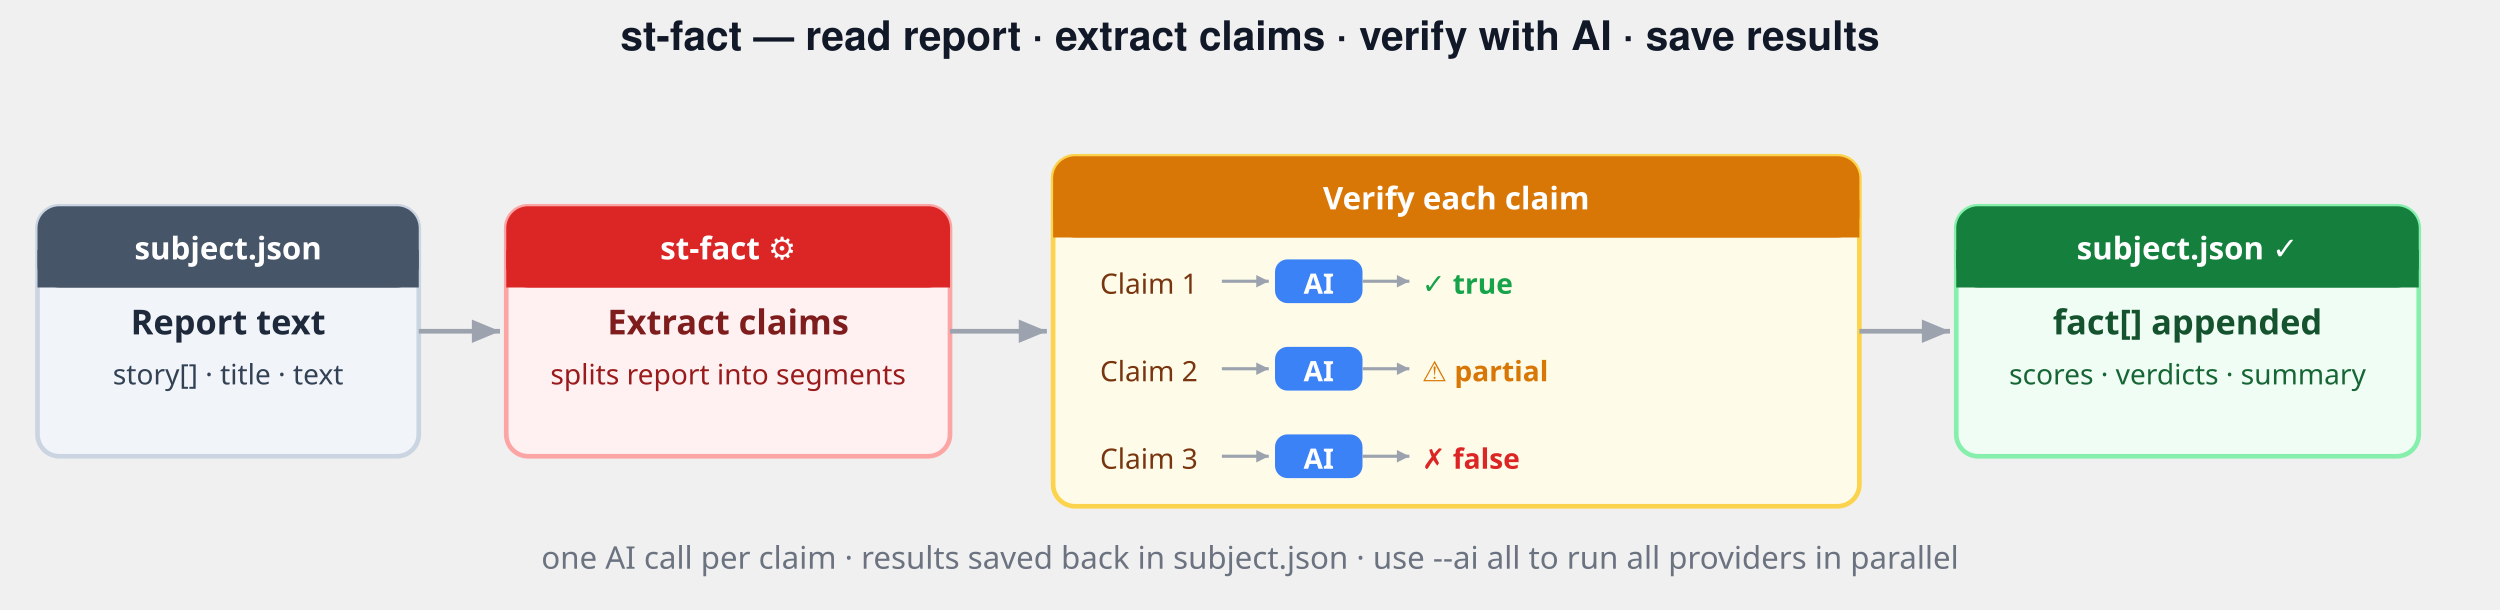
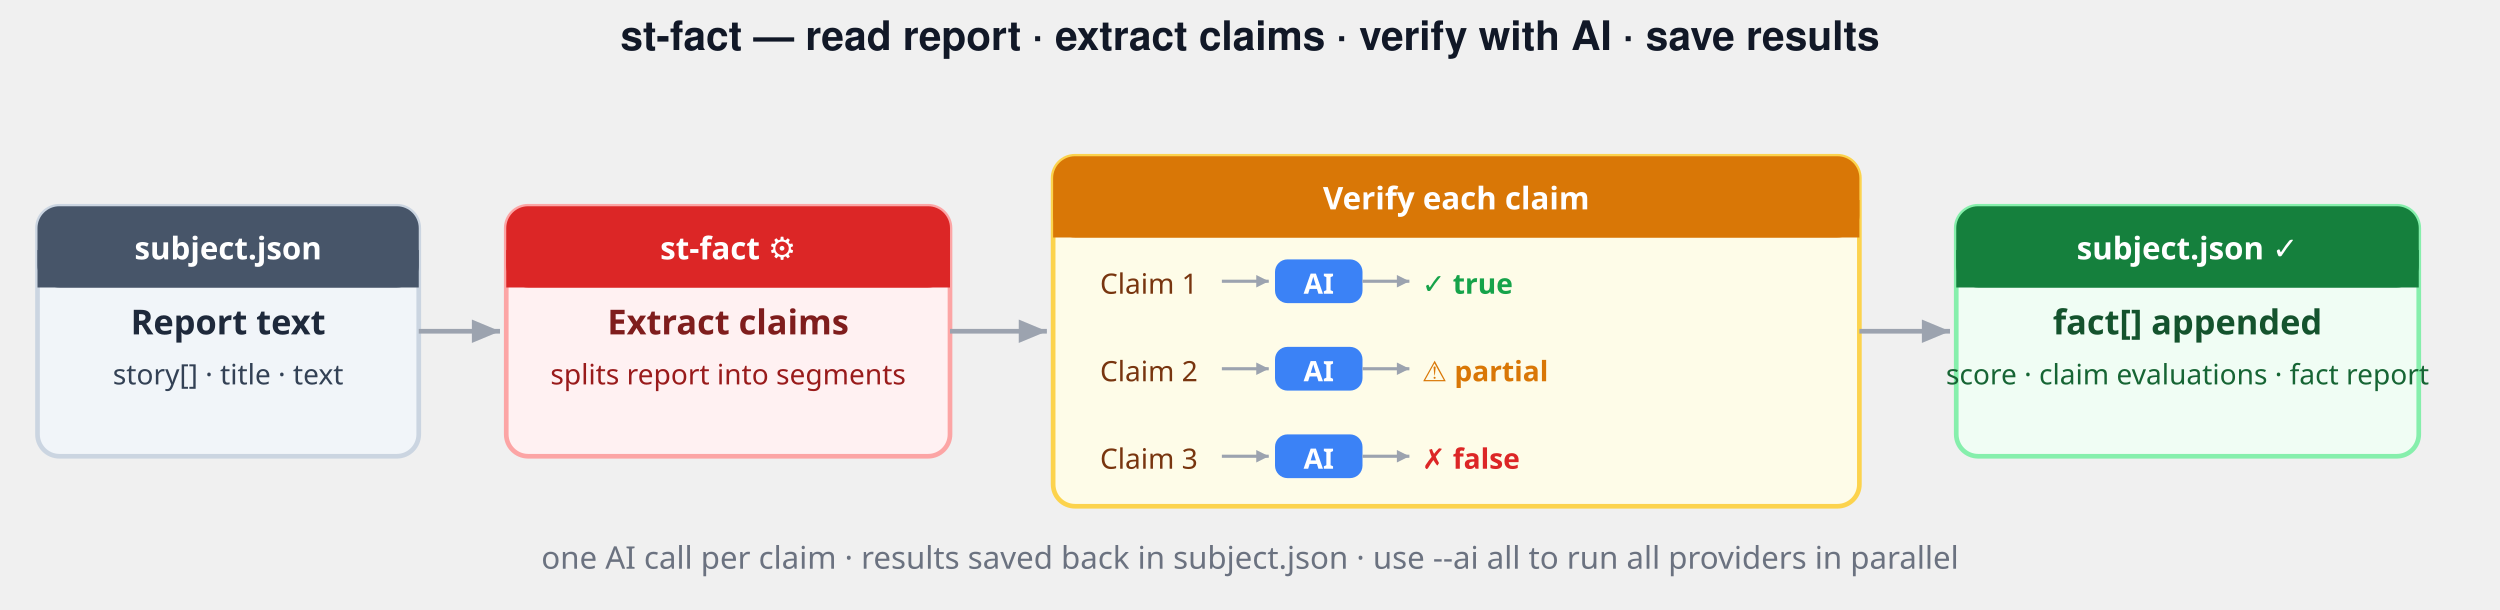
<svg xmlns="http://www.w3.org/2000/svg" width="800" height="195" viewBox="0 0 800 195">
  <defs>
    <marker id="arr" markerWidth="7" markerHeight="7" refX="6" refY="3.5" orient="auto">
      <path d="M0,1 L6,3.5 L0,6 Z" fill="#9ca3af" />
    </marker>
    <marker id="arrSm" markerWidth="5" markerHeight="5" refX="4" refY="2.5" orient="auto">
      <path d="M0,0.5 L4,2.5 L0,4.5 Z" fill="#9ca3af" />
    </marker>
  </defs>
  <text x="400" y="16" text-anchor="middle" font-family="ui-sans-serif,system-ui,-apple-system,Helvetica,Arial,sans-serif" font-size="13" font-weight="600" fill="#111827">
    st-fact — read report · extract claims · verify with AI · save results
  </text>
  <rect x="12" y="66" width="122" height="80" rx="7" fill="#f1f5f9" stroke="#cbd5e1" stroke-width="1.5" />
  <rect x="12" y="66" width="122" height="26" rx="7" fill="#475569" />
  <rect x="12" y="80" width="122" height="12" fill="#475569" />
  <text x="73" y="83" text-anchor="middle" font-family="ui-sans-serif,system-ui,sans-serif" font-size="10" font-weight="700" fill="white">subject.json</text>
  <text x="73" y="107" text-anchor="middle" font-family="ui-sans-serif,system-ui,sans-serif" font-size="11" font-weight="600" fill="#1e293b">Report text</text>
  <text x="73" y="123" text-anchor="middle" font-family="ui-sans-serif,system-ui,sans-serif" font-size="9" fill="#334155">story[] · title · text</text>
  <line x1="134" y1="106" x2="160" y2="106" stroke="#9ca3af" stroke-width="1.5" marker-end="url(#arr)" />
  <rect x="162" y="66" width="142" height="80" rx="7" fill="#fff1f2" stroke="#fca5a5" stroke-width="1.5" />
  <rect x="162" y="66" width="142" height="26" rx="7" fill="#dc2626" />
  <rect x="162" y="80" width="142" height="12" fill="#dc2626" />
  <text x="233" y="83" text-anchor="middle" font-family="ui-sans-serif,system-ui,sans-serif" font-size="10" font-weight="700" fill="white">st-fact ⚙</text>
  <text x="233" y="107" text-anchor="middle" font-family="ui-sans-serif,system-ui,sans-serif" font-size="11" font-weight="600" fill="#7f1d1d">Extract claims</text>
  <text x="233" y="123" text-anchor="middle" font-family="ui-sans-serif,system-ui,sans-serif" font-size="9" fill="#991b1b">splits report into segments</text>
  <line x1="304" y1="106" x2="335" y2="106" stroke="#9ca3af" stroke-width="1.5" marker-end="url(#arr)" />
  <rect x="337" y="50" width="258" height="112" rx="7" fill="#fefce8" stroke="#fcd34d" stroke-width="1.5" />
  <rect x="337" y="50" width="258" height="26" rx="7" fill="#d97706" />
  <rect x="337" y="64" width="258" height="12" fill="#d97706" />
  <text x="466" y="67" text-anchor="middle" font-family="ui-sans-serif,system-ui,sans-serif" font-size="10" font-weight="700" fill="white">Verify each claim</text>
  <text x="352" y="94" font-family="ui-sans-serif,system-ui,sans-serif" font-size="9" fill="#78350f">Claim 1</text>
  <line x1="391" y1="90" x2="406" y2="90" stroke="#9ca3af" stroke-width="1" marker-end="url(#arrSm)" />
  <rect x="408" y="83" width="28" height="14" rx="4" fill="#3b82f6" />
  <text x="422" y="94" text-anchor="middle" font-family="ui-sans-serif,system-ui,sans-serif" font-size="9" font-weight="700" fill="white">AI</text>
  <line x1="436" y1="90" x2="451" y2="90" stroke="#9ca3af" stroke-width="1" marker-end="url(#arrSm)" />
  <text x="455" y="94" font-family="ui-sans-serif,system-ui,sans-serif" font-size="9" font-weight="700" fill="#16a34a">✓ true</text>
  <text x="352" y="122" font-family="ui-sans-serif,system-ui,sans-serif" font-size="9" fill="#78350f">Claim 2</text>
  <line x1="391" y1="118" x2="406" y2="118" stroke="#9ca3af" stroke-width="1" marker-end="url(#arrSm)" />
  <rect x="408" y="111" width="28" height="14" rx="4" fill="#3b82f6" />
  <text x="422" y="122" text-anchor="middle" font-family="ui-sans-serif,system-ui,sans-serif" font-size="9" font-weight="700" fill="white">AI</text>
  <line x1="436" y1="118" x2="451" y2="118" stroke="#9ca3af" stroke-width="1" marker-end="url(#arrSm)" />
  <text x="455" y="122" font-family="ui-sans-serif,system-ui,sans-serif" font-size="9" font-weight="700" fill="#d97706">⚠ partial</text>
  <text x="352" y="150" font-family="ui-sans-serif,system-ui,sans-serif" font-size="9" fill="#78350f">Claim 3</text>
  <line x1="391" y1="146" x2="406" y2="146" stroke="#9ca3af" stroke-width="1" marker-end="url(#arrSm)" />
  <rect x="408" y="139" width="28" height="14" rx="4" fill="#3b82f6" />
  <text x="422" y="150" text-anchor="middle" font-family="ui-sans-serif,system-ui,sans-serif" font-size="9" font-weight="700" fill="white">AI</text>
  <line x1="436" y1="146" x2="451" y2="146" stroke="#9ca3af" stroke-width="1" marker-end="url(#arrSm)" />
  <text x="455" y="150" font-family="ui-sans-serif,system-ui,sans-serif" font-size="9" font-weight="700" fill="#dc2626">✗ false</text>
  <line x1="595" y1="106" x2="624" y2="106" stroke="#9ca3af" stroke-width="1.5" marker-end="url(#arr)" />
  <rect x="626" y="66" width="148" height="80" rx="7" fill="#f0fdf4" stroke="#86efac" stroke-width="1.5" />
  <rect x="626" y="66" width="148" height="26" rx="7" fill="#15803d" />
  <rect x="626" y="80" width="148" height="12" fill="#15803d" />
  <text x="700" y="83" text-anchor="middle" font-family="ui-sans-serif,system-ui,sans-serif" font-size="10" font-weight="700" fill="white">subject.json ✓</text>
  <text x="700" y="107" text-anchor="middle" font-family="ui-sans-serif,system-ui,sans-serif" font-size="11" font-weight="600" fill="#14532d">fact[] appended</text>
-   <text x="700" y="123" text-anchor="middle" font-family="ui-sans-serif,system-ui,sans-serif" font-size="9" fill="#166534">scores · verdicts · summary</text>
+   <text x="700" y="123" text-anchor="middle" font-family="ui-sans-serif,system-ui,sans-serif" font-size="9" fill="#166534">score · claim evaluations · fact report</text>
  <text x="400" y="182" text-anchor="middle" font-family="ui-sans-serif,system-ui,sans-serif" font-size="10" fill="#6b7280">
    one AI call per claim  ·  results saved back in subject.json  ·  use --ai all to run all providers in parallel
  </text>
</svg>
